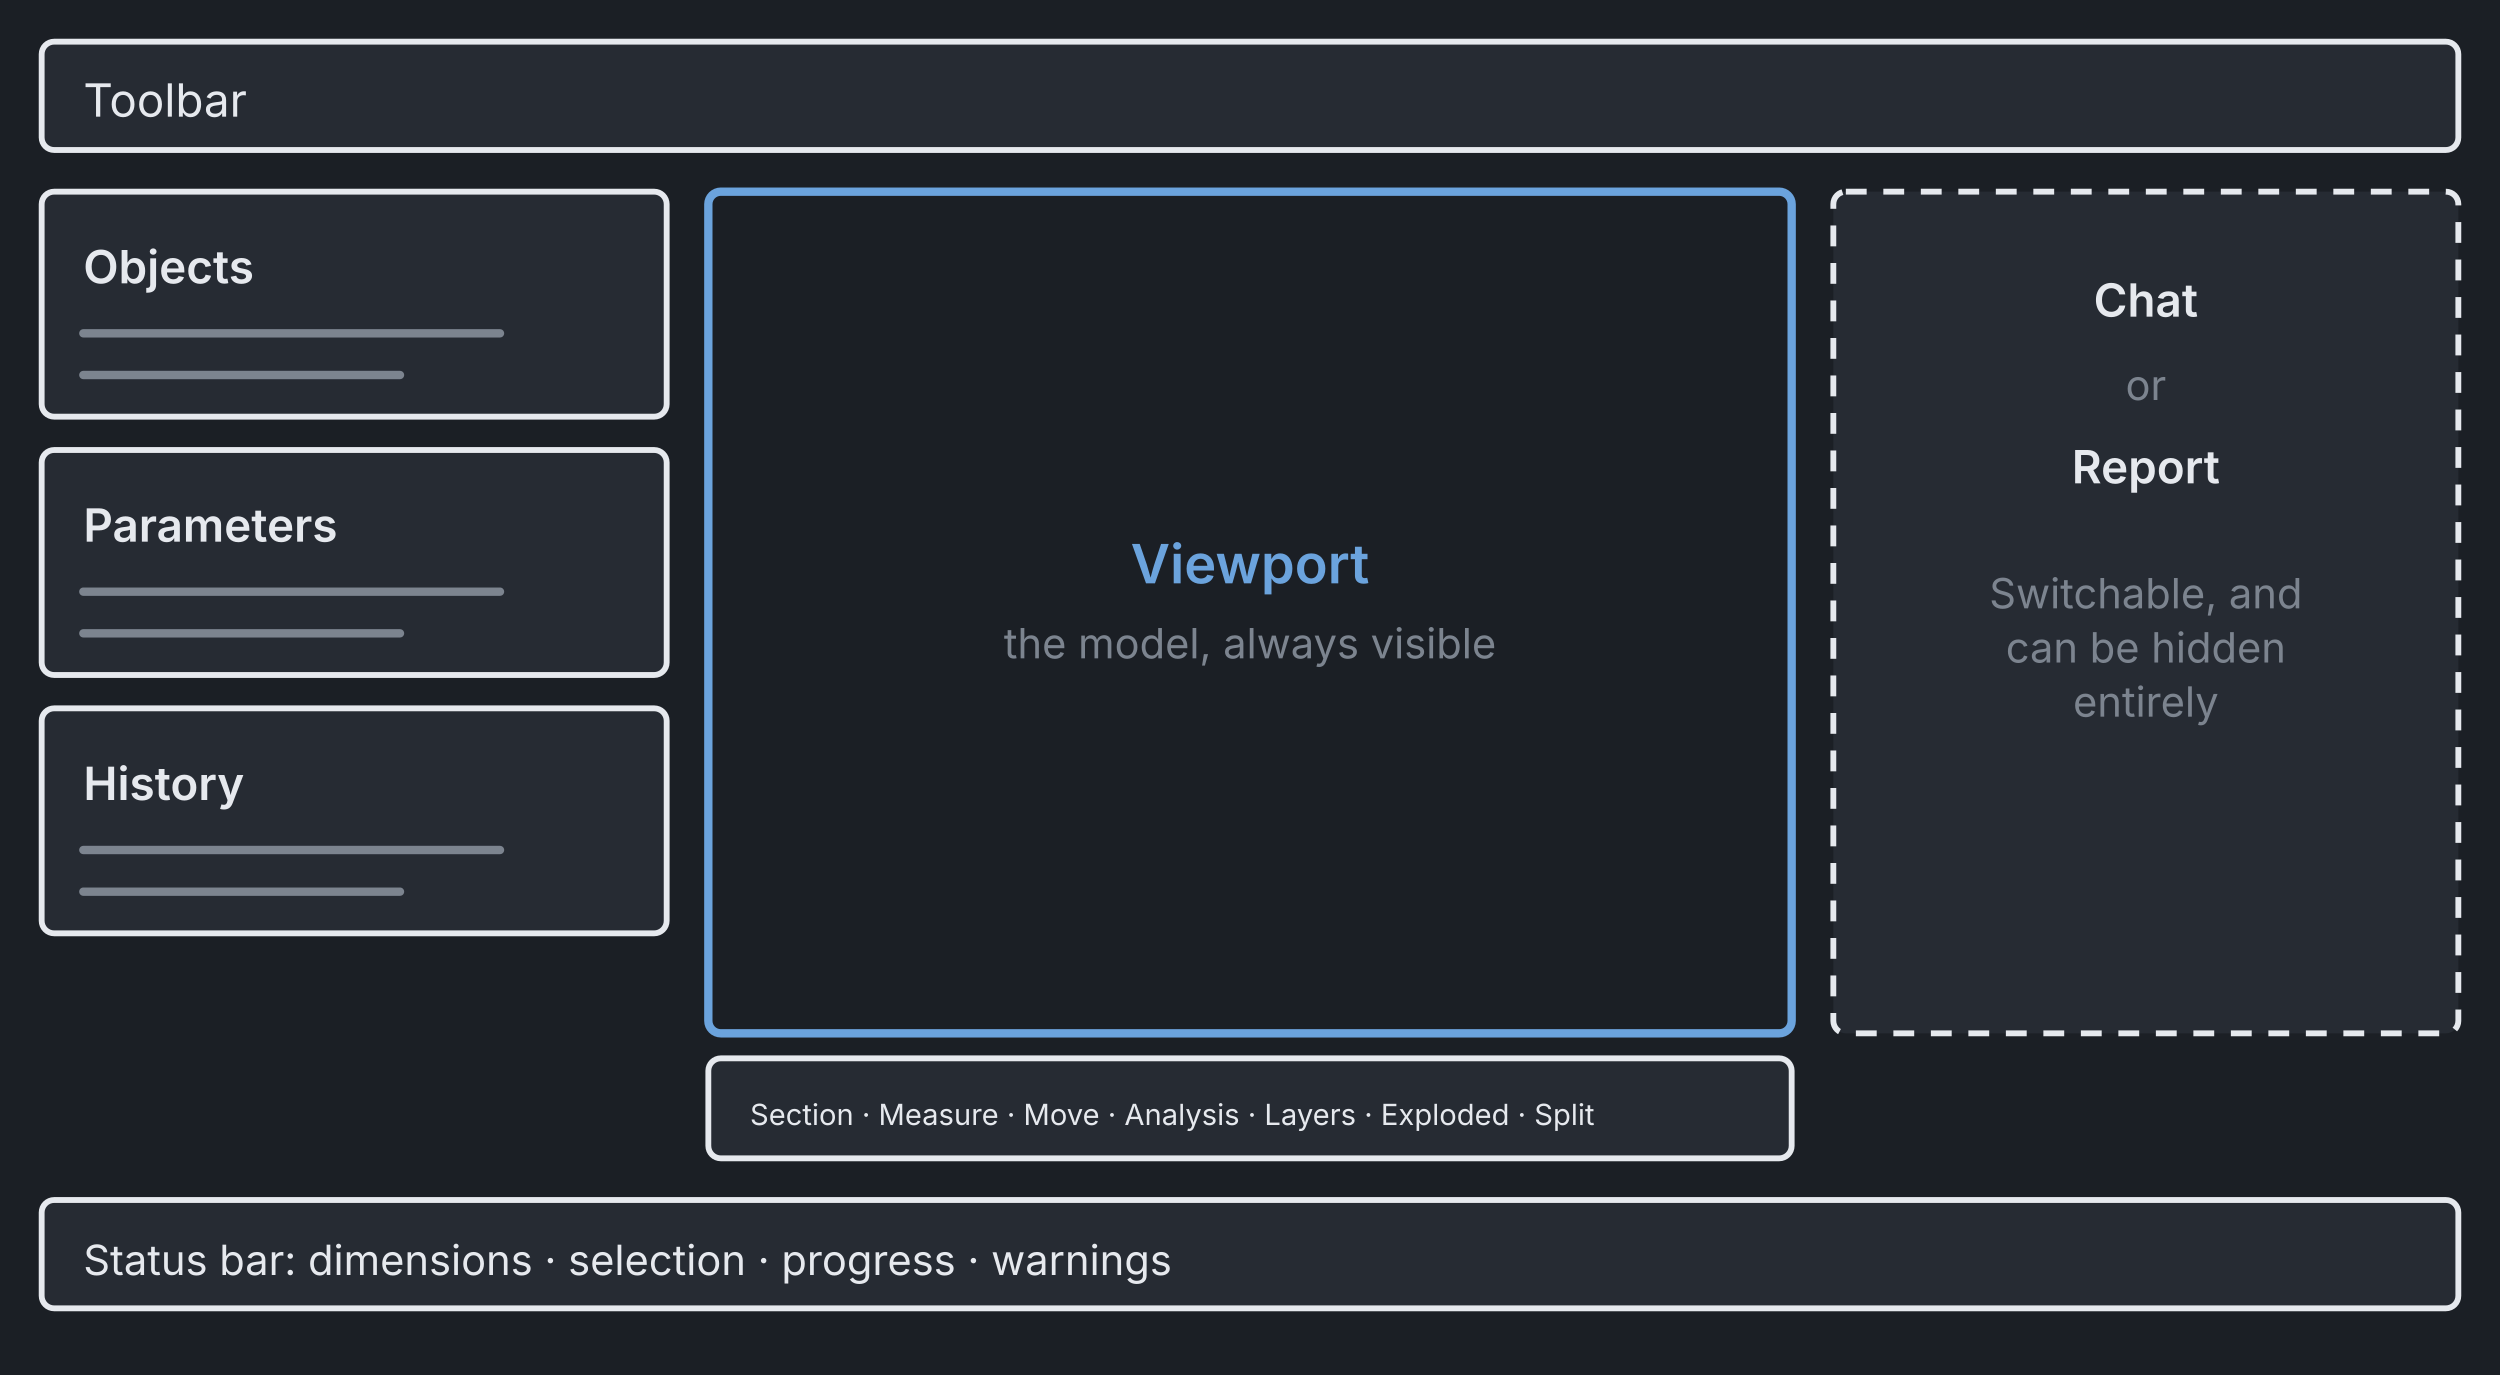
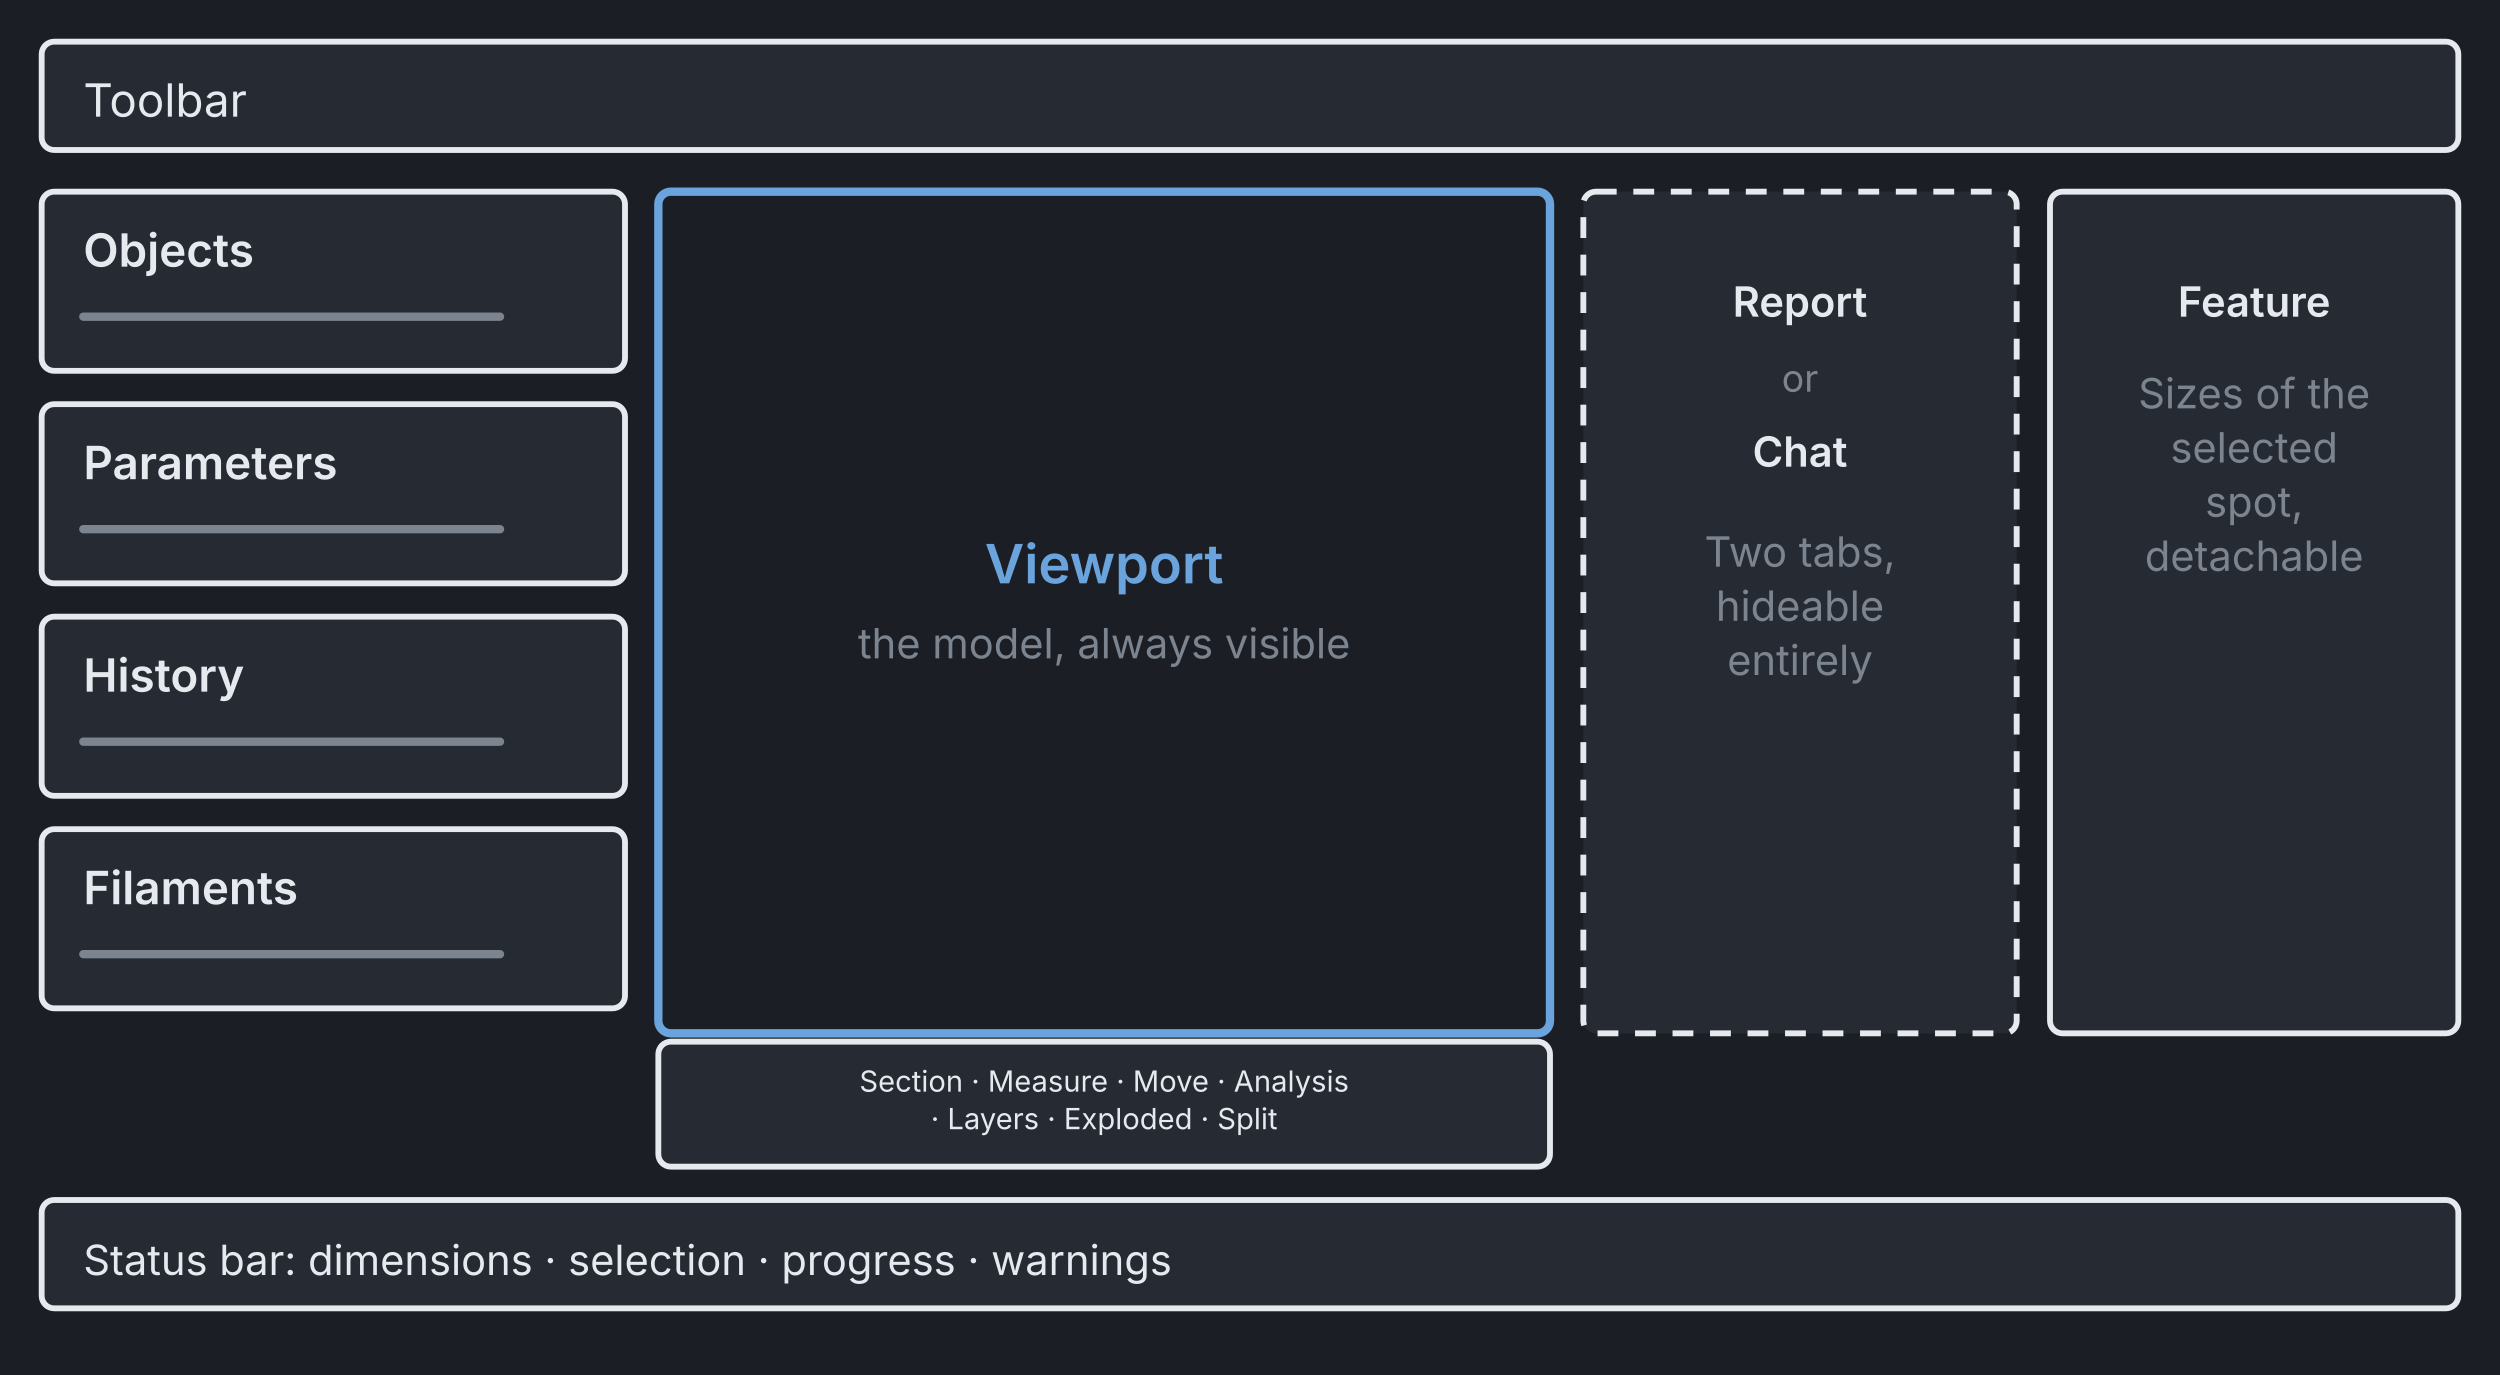
<svg xmlns="http://www.w3.org/2000/svg" viewBox="0 0 600 330" width="600" height="330">
  <rect x="0" y="0" width="600" height="330" fill="#1b1f25" />
  <rect x="10" y="10" width="580" height="26" rx="3" fill="#262b33" stroke="#e6e9ee" stroke-width="1.4" />
  <text x="20" y="28" fill="#e6e9ee" font-size="11" font-family="system-ui, -apple-system, Segoe UI, sans-serif" text-anchor="start">Toolbar</text>
-   <rect x="10" y="46" width="150" height="54" rx="3" fill="#262b33" stroke="#e6e9ee" stroke-width="1.4" />
-   <text x="20" y="68" fill="#e6e9ee" font-size="11" font-family="system-ui, -apple-system, Segoe UI, sans-serif" text-anchor="start" font-weight="600">Objects</text>
-   <line x1="20" y1="80" x2="120" y2="80" stroke="#7c848f" stroke-width="2" stroke-linecap="round" />
-   <line x1="20" y1="90" x2="96" y2="90" stroke="#7c848f" stroke-width="2" stroke-linecap="round" />
-   <rect x="10" y="108" width="150" height="54" rx="3" fill="#262b33" stroke="#e6e9ee" stroke-width="1.4" />
-   <text x="20" y="130" fill="#e6e9ee" font-size="11" font-family="system-ui, -apple-system, Segoe UI, sans-serif" text-anchor="start" font-weight="600">Parameters</text>
-   <line x1="20" y1="142" x2="120" y2="142" stroke="#7c848f" stroke-width="2" stroke-linecap="round" />
-   <line x1="20" y1="152" x2="96" y2="152" stroke="#7c848f" stroke-width="2" stroke-linecap="round" />
-   <rect x="10" y="170" width="150" height="54" rx="3" fill="#262b33" stroke="#e6e9ee" stroke-width="1.4" />
-   <text x="20" y="192" fill="#e6e9ee" font-size="11" font-family="system-ui, -apple-system, Segoe UI, sans-serif" text-anchor="start" font-weight="600">History</text>
-   <line x1="20" y1="204" x2="120" y2="204" stroke="#7c848f" stroke-width="2" stroke-linecap="round" />
-   <line x1="20" y1="214" x2="96" y2="214" stroke="#7c848f" stroke-width="2" stroke-linecap="round" />
-   <rect x="170" y="46" width="260" height="202" rx="3" fill="none" stroke="#6ba3dd" stroke-width="2" />
-   <text x="300" y="140" fill="#6ba3dd" font-size="13" font-family="system-ui, -apple-system, Segoe UI, sans-serif" text-anchor="middle" font-weight="600">Viewport</text>
-   <text x="300" y="158" fill="#7c848f" font-size="10" font-family="system-ui, -apple-system, Segoe UI, sans-serif" text-anchor="middle">the model, always visible</text>
-   <rect x="440" y="46" width="150" height="202" rx="3" fill="#262b33" stroke="#e6e9ee" stroke-width="1.4" stroke-dasharray="5 4" />
-   <text x="515" y="76" fill="#e6e9ee" font-size="11" font-family="system-ui, -apple-system, Segoe UI, sans-serif" text-anchor="middle" font-weight="600">Chat</text>
-   <text x="515" y="96" fill="#7c848f" font-size="10" font-family="system-ui, -apple-system, Segoe UI, sans-serif" text-anchor="middle">or</text>
-   <text x="515" y="116" fill="#e6e9ee" font-size="11" font-family="system-ui, -apple-system, Segoe UI, sans-serif" text-anchor="middle" font-weight="600">Report</text>
-   <text x="515" y="146" fill="#7c848f" font-size="10" font-family="system-ui, -apple-system, Segoe UI, sans-serif" text-anchor="middle">Switchable, and</text>
-   <text x="515" y="159" fill="#7c848f" font-size="10" font-family="system-ui, -apple-system, Segoe UI, sans-serif" text-anchor="middle">can be hidden</text>
-   <text x="515" y="172" fill="#7c848f" font-size="10" font-family="system-ui, -apple-system, Segoe UI, sans-serif" text-anchor="middle">entirely</text>
-   <rect x="170" y="254" width="260" height="24" rx="3" fill="#262b33" stroke="#e6e9ee" stroke-width="1.4" />
-   <text x="180" y="270" fill="#e6e9ee" font-size="7" font-family="system-ui, -apple-system, Segoe UI, sans-serif" text-anchor="start">Section · Measure · Move · Analysis · Layers · Exploded · Split</text>
+   <rect x="10" y="46" width="140" height="43" rx="3" fill="#262b33" stroke="#e6e9ee" stroke-width="1.4" />
+   <text x="20" y="64" fill="#e6e9ee" font-size="11" font-family="system-ui, -apple-system, Segoe UI, sans-serif" text-anchor="start" font-weight="600">Objects</text>
+   <line x1="20" y1="76" x2="120" y2="76" stroke="#7c848f" stroke-width="2" stroke-linecap="round" />
+   <rect x="10" y="97" width="140" height="43" rx="3" fill="#262b33" stroke="#e6e9ee" stroke-width="1.4" />
+   <text x="20" y="115" fill="#e6e9ee" font-size="11" font-family="system-ui, -apple-system, Segoe UI, sans-serif" text-anchor="start" font-weight="600">Parameters</text>
+   <line x1="20" y1="127" x2="120" y2="127" stroke="#7c848f" stroke-width="2" stroke-linecap="round" />
+   <rect x="10" y="148" width="140" height="43" rx="3" fill="#262b33" stroke="#e6e9ee" stroke-width="1.4" />
+   <text x="20" y="166" fill="#e6e9ee" font-size="11" font-family="system-ui, -apple-system, Segoe UI, sans-serif" text-anchor="start" font-weight="600">History</text>
+   <line x1="20" y1="178" x2="120" y2="178" stroke="#7c848f" stroke-width="2" stroke-linecap="round" />
+   <rect x="10" y="199" width="140" height="43" rx="3" fill="#262b33" stroke="#e6e9ee" stroke-width="1.4" />
+   <text x="20" y="217" fill="#e6e9ee" font-size="11" font-family="system-ui, -apple-system, Segoe UI, sans-serif" text-anchor="start" font-weight="600">Filaments</text>
+   <line x1="20" y1="229" x2="120" y2="229" stroke="#7c848f" stroke-width="2" stroke-linecap="round" />
+   <rect x="158" y="46" width="214" height="202" rx="3" fill="none" stroke="#6ba3dd" stroke-width="2" />
+   <text x="265" y="140" fill="#6ba3dd" font-size="13" font-family="system-ui, -apple-system, Segoe UI, sans-serif" text-anchor="middle" font-weight="600">Viewport</text>
+   <text x="265" y="158" fill="#7c848f" font-size="10" font-family="system-ui, -apple-system, Segoe UI, sans-serif" text-anchor="middle">the model, always visible</text>
+   <rect x="380" y="46" width="104" height="202" rx="3" fill="#262b33" stroke="#e6e9ee" stroke-width="1.4" stroke-dasharray="5 4" />
+   <text x="432" y="76" fill="#e6e9ee" font-size="10" font-family="system-ui, -apple-system, Segoe UI, sans-serif" text-anchor="middle" font-weight="600">Report</text>
+   <text x="432" y="94" fill="#7c848f" font-size="9" font-family="system-ui, -apple-system, Segoe UI, sans-serif" text-anchor="middle">or</text>
+   <text x="432" y="112" fill="#e6e9ee" font-size="10" font-family="system-ui, -apple-system, Segoe UI, sans-serif" text-anchor="middle" font-weight="600">Chat</text>
+   <text x="432" y="136" fill="#7c848f" font-size="10" font-family="system-ui, -apple-system, Segoe UI, sans-serif" text-anchor="middle">Two tabs,</text>
+   <text x="432" y="149" fill="#7c848f" font-size="10" font-family="system-ui, -apple-system, Segoe UI, sans-serif" text-anchor="middle">hideable</text>
+   <text x="432" y="162" fill="#7c848f" font-size="10" font-family="system-ui, -apple-system, Segoe UI, sans-serif" text-anchor="middle">entirely</text>
+   <rect x="492" y="46" width="98" height="202" rx="3" fill="#262b33" stroke="#e6e9ee" stroke-width="1.4" />
+   <text x="541" y="76" fill="#e6e9ee" font-size="10" font-family="system-ui, -apple-system, Segoe UI, sans-serif" text-anchor="middle" font-weight="600">Feature</text>
+   <text x="541" y="98" fill="#7c848f" font-size="10" font-family="system-ui, -apple-system, Segoe UI, sans-serif" text-anchor="middle">Sizes of the</text>
+   <text x="541" y="111" fill="#7c848f" font-size="10" font-family="system-ui, -apple-system, Segoe UI, sans-serif" text-anchor="middle">selected</text>
+   <text x="541" y="124" fill="#7c848f" font-size="10" font-family="system-ui, -apple-system, Segoe UI, sans-serif" text-anchor="middle">spot,</text>
+   <text x="541" y="137" fill="#7c848f" font-size="10" font-family="system-ui, -apple-system, Segoe UI, sans-serif" text-anchor="middle">detachable</text>
+   <rect x="158" y="250" width="214" height="30" rx="3" fill="#262b33" stroke="#e6e9ee" stroke-width="1.4" />
+   <text x="265" y="262" fill="#e6e9ee" font-size="7" font-family="system-ui, -apple-system, Segoe UI, sans-serif" text-anchor="middle">Section · Measure · Move · Analysis</text>
+   <text x="265" y="271" fill="#e6e9ee" font-size="7" font-family="system-ui, -apple-system, Segoe UI, sans-serif" text-anchor="middle">· Layers · Exploded · Split</text>
  <rect x="10" y="288" width="580" height="26" rx="3" fill="#262b33" stroke="#e6e9ee" stroke-width="1.4" />
  <text x="20" y="306" fill="#e6e9ee" font-size="10" font-family="system-ui, -apple-system, Segoe UI, sans-serif" text-anchor="start">Status bar: dimensions · selection · progress · warnings</text>
</svg>
